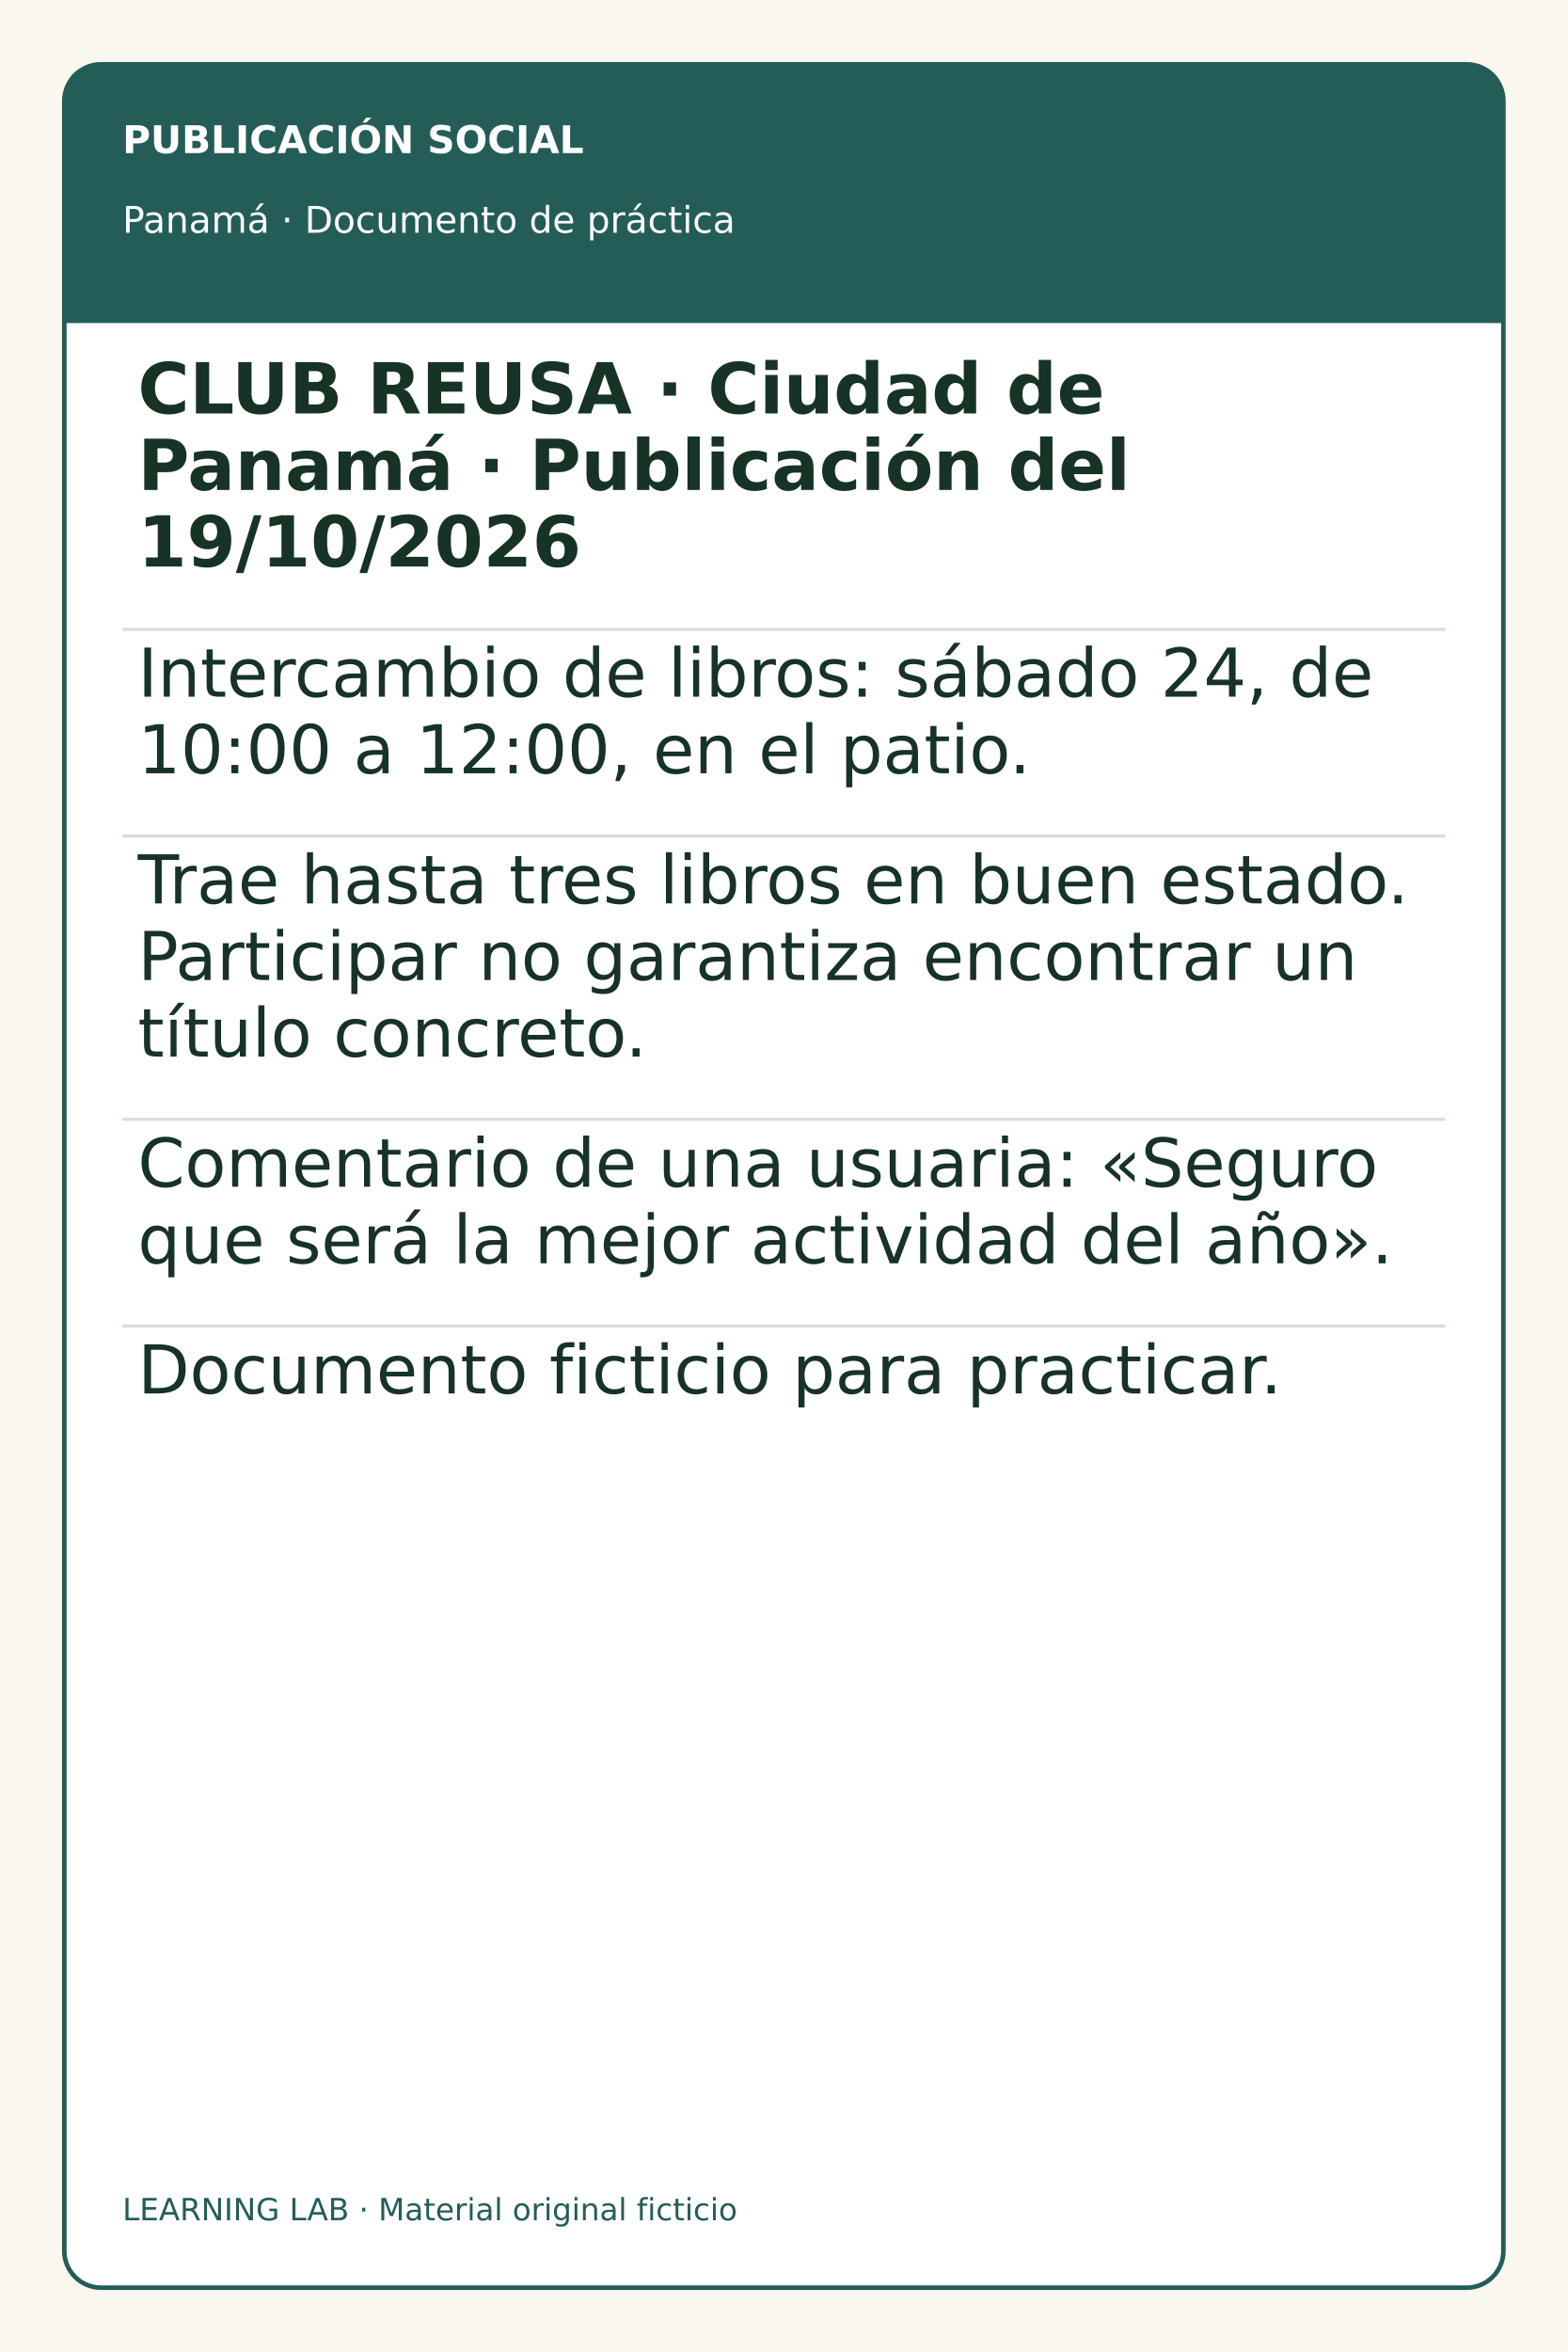
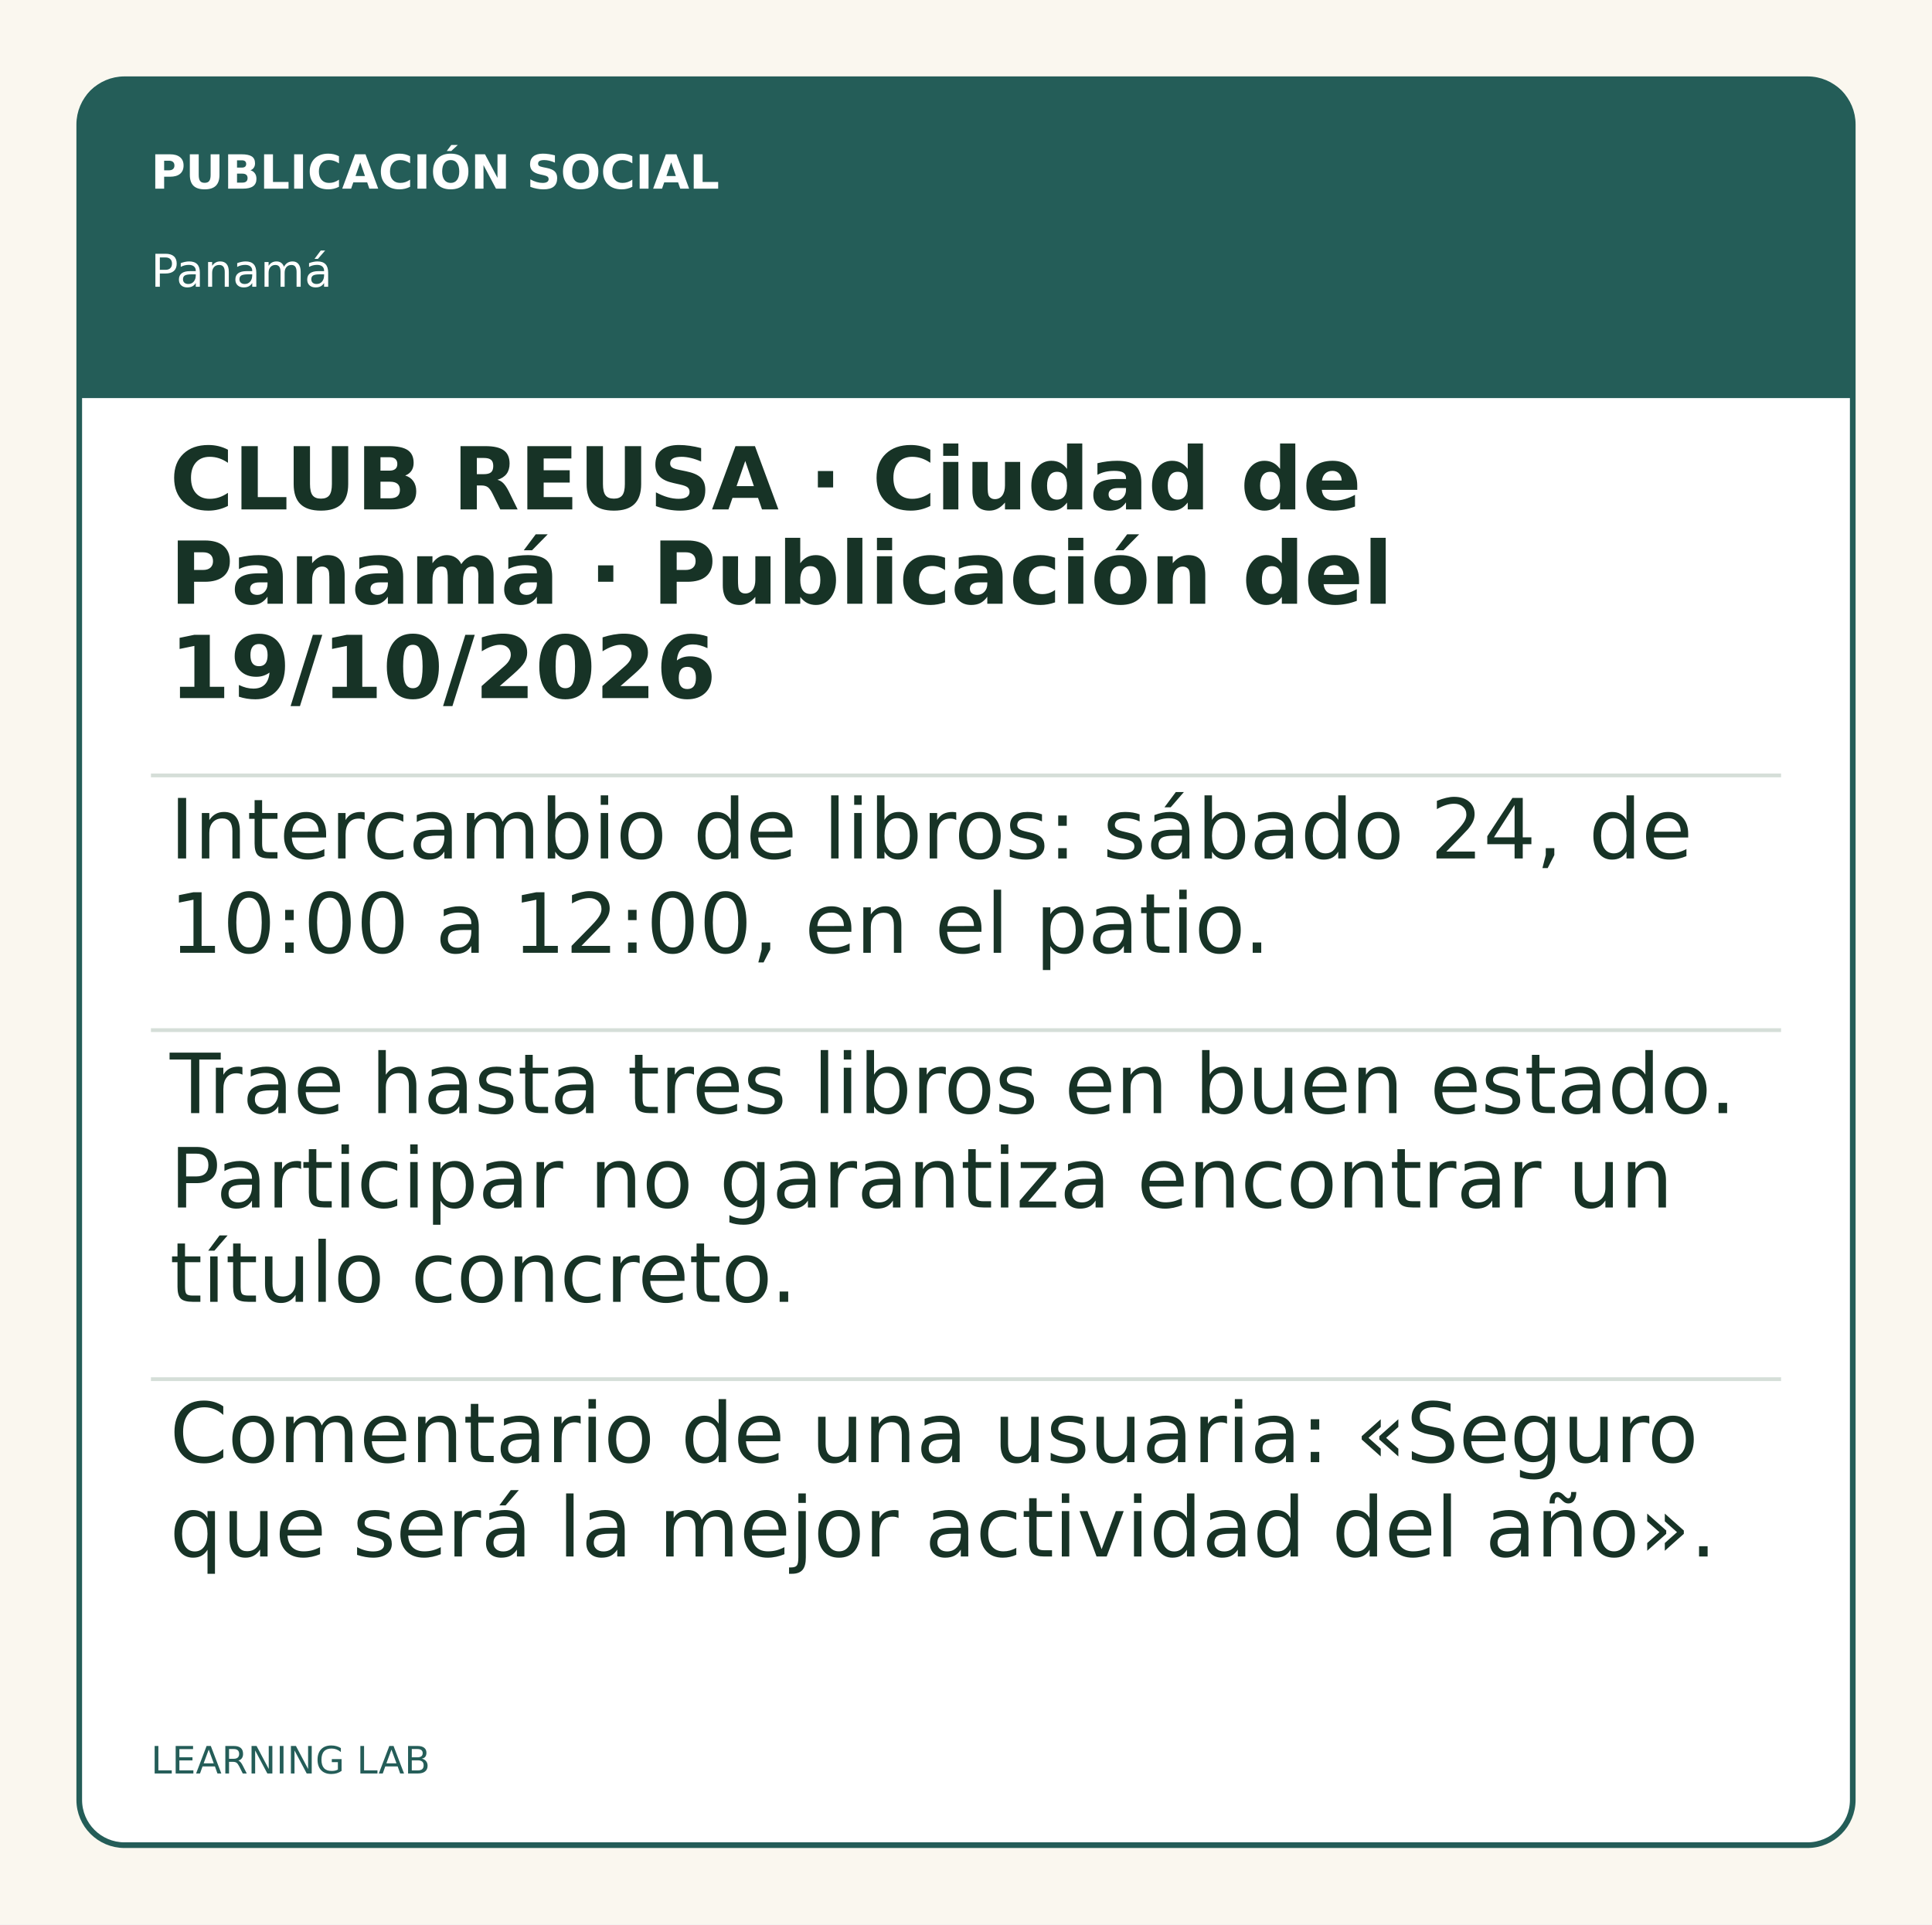
- <svg xmlns="http://www.w3.org/2000/svg" width="1024" height="1536" viewBox="0 0 1024 1536">
-   <rect width="1024" height="1536" fill="#faf7ef" />
-   <rect x="42" y="42" width="940" height="1452" rx="24" fill="white" stroke="#245d58" stroke-width="3" />
+ <svg xmlns="http://www.w3.org/2000/svg" width="1024" height="1020" viewBox="0 0 1024 1020">
+   <rect width="1024" height="1020" fill="#faf7ef" />
+   <rect x="42" y="42" width="940" height="936" rx="24" fill="white" stroke="#245d58" stroke-width="3" />
  <path d="M42 66q0-24 24-24h892q24 0 24 24v145H42Z" fill="#245d58" />
  <text x="80" y="100" font-family="DejaVu Sans, sans-serif" font-size="25" font-weight="bold" fill="white">PUBLICACIÓN SOCIAL</text>
-   <text x="80" y="152" font-family="DejaVu Sans, sans-serif" font-size="24" font-weight="normal" fill="white">Panamá · Documento de práctica</text>
+   <text x="80" y="152" font-family="DejaVu Sans, sans-serif" font-size="24" font-weight="normal" fill="white">Panamá</text>
  <text x="90" y="270" font-family="DejaVu Sans, sans-serif" font-size="46" font-weight="bold" fill="#173326">CLUB REUSA · Ciudad de</text>
  <text x="90" y="320" font-family="DejaVu Sans, sans-serif" font-size="46" font-weight="bold" fill="#173326">Panamá · Publicación del</text>
  <text x="90" y="370" font-family="DejaVu Sans, sans-serif" font-size="46" font-weight="bold" fill="#173326">19/10/2026</text>
  <path d="M80 411h864" stroke="#d5ded8" stroke-width="2" />
  <text x="90" y="455" font-family="DejaVu Sans, sans-serif" font-size="44" font-weight="normal" fill="#173326">Intercambio de libros: sábado 24, de</text>
  <text x="90" y="505" font-family="DejaVu Sans, sans-serif" font-size="44" font-weight="normal" fill="#173326">10:00 a 12:00, en el patio.</text>
  <path d="M80 546h864" stroke="#d5ded8" stroke-width="2" />
  <text x="90" y="590" font-family="DejaVu Sans, sans-serif" font-size="44" font-weight="normal" fill="#173326">Trae hasta tres libros en buen estado.</text>
  <text x="90" y="640" font-family="DejaVu Sans, sans-serif" font-size="44" font-weight="normal" fill="#173326">Participar no garantiza encontrar un</text>
  <text x="90" y="690" font-family="DejaVu Sans, sans-serif" font-size="44" font-weight="normal" fill="#173326">título concreto.</text>
  <path d="M80 731h864" stroke="#d5ded8" stroke-width="2" />
  <text x="90" y="775" font-family="DejaVu Sans, sans-serif" font-size="44" font-weight="normal" fill="#173326">Comentario de una usuaria: «Seguro</text>
  <text x="90" y="825" font-family="DejaVu Sans, sans-serif" font-size="44" font-weight="normal" fill="#173326">que será la mejor actividad del año».</text>
-   <path d="M80 866h864" stroke="#d5ded8" stroke-width="2" />
-   <text x="90" y="910" font-family="DejaVu Sans, sans-serif" font-size="44" font-weight="normal" fill="#173326">Documento ficticio para practicar.</text>
-   <text x="80" y="1450" font-family="DejaVu Sans, sans-serif" font-size="20" font-weight="normal" fill="#245d58">LEARNING LAB · Material original ficticio</text>
+   <text x="80" y="940" font-family="DejaVu Sans, sans-serif" font-size="20" font-weight="normal" fill="#245d58">LEARNING LAB</text>
</svg>
